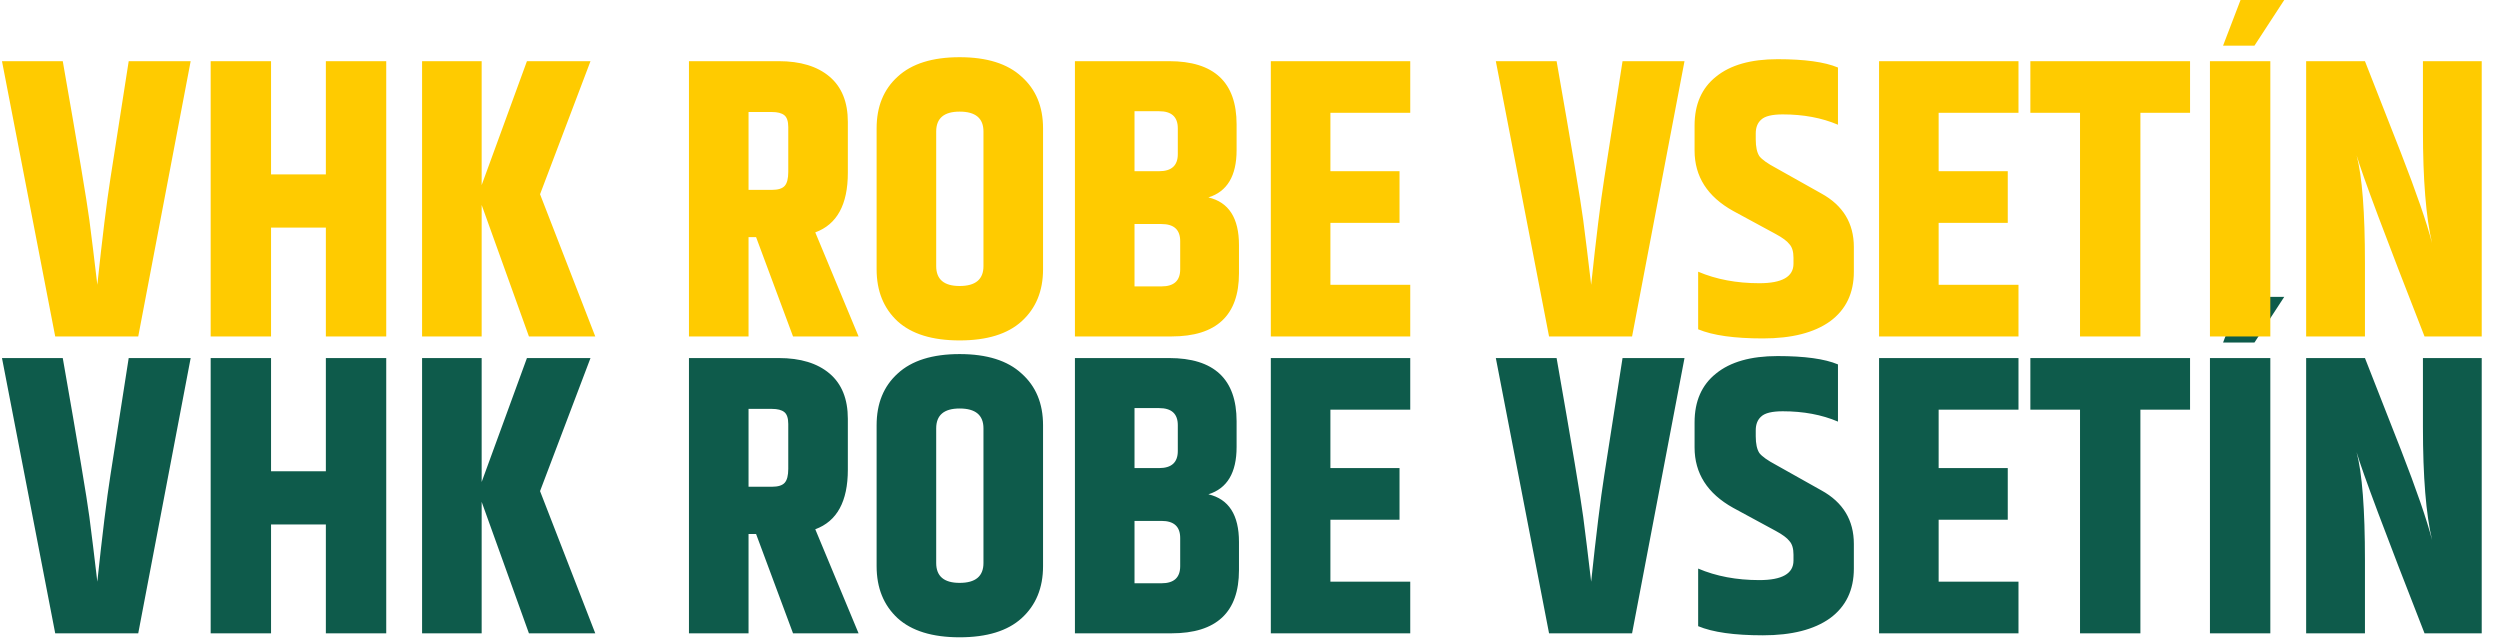
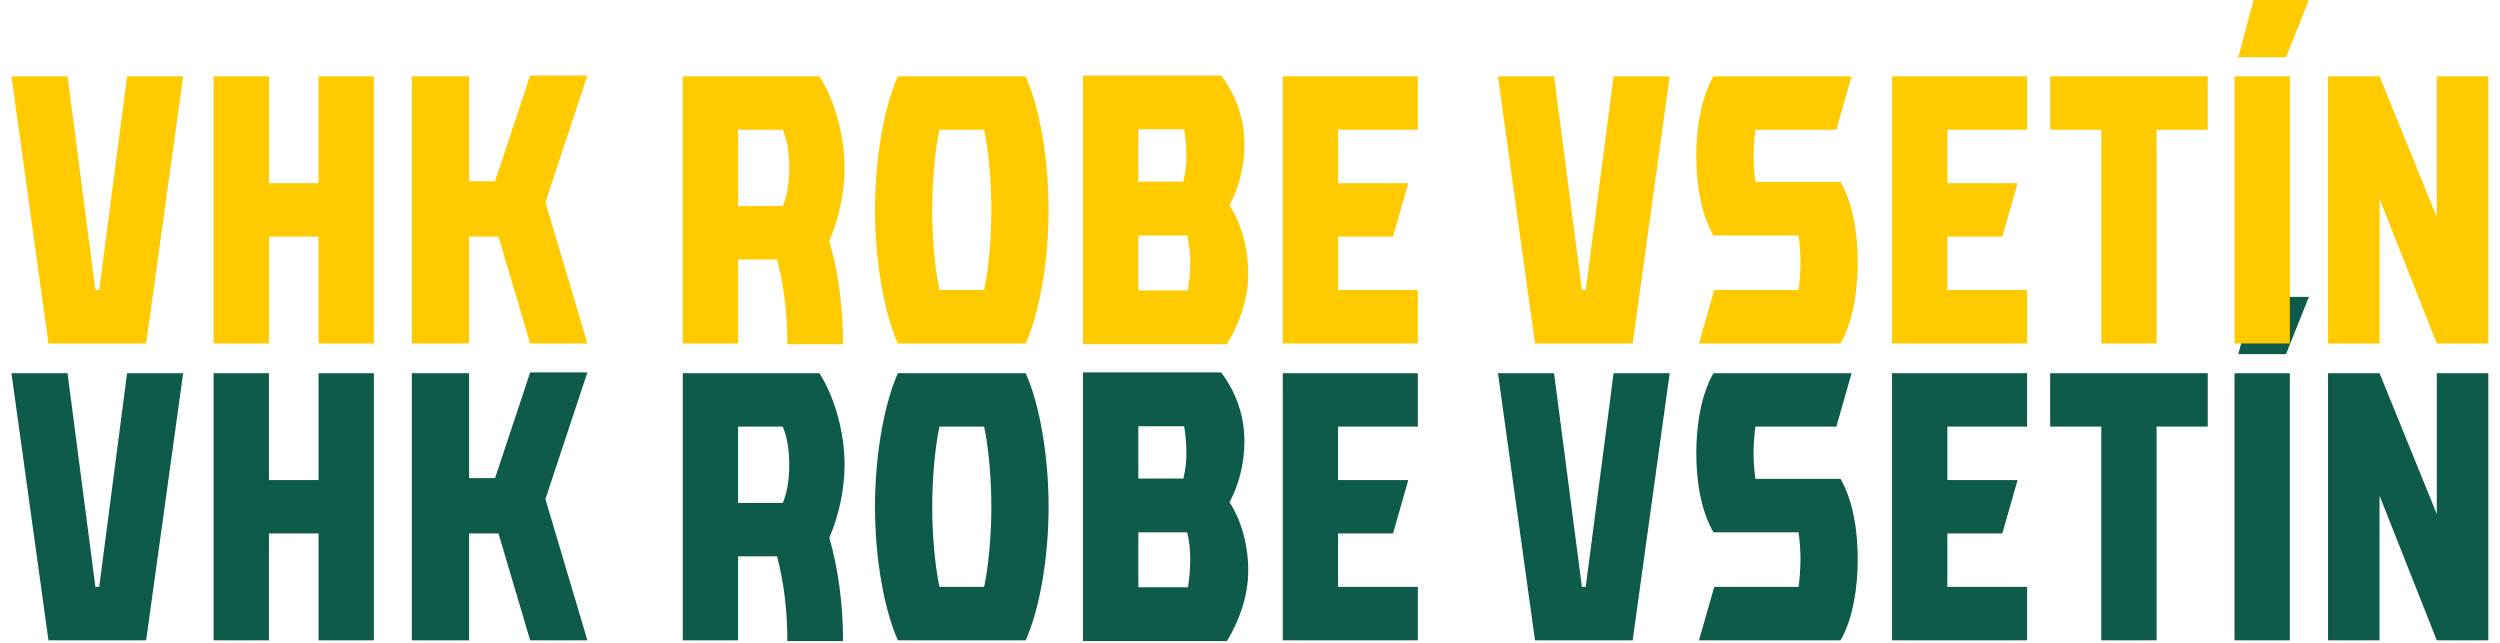
- <svg xmlns="http://www.w3.org/2000/svg" width="1440" height="368" viewBox="0 0 1440 368" fill="none">
-   <path d="M74.131 206.236H109.823L79.622 364.793H31.803L1.144 206.236H36.15C44.997 256.724 50.107 287.23 51.48 297.755C52.852 308.28 54.378 320.711 56.056 335.049C58.954 307.746 61.471 287.307 63.606 273.731L74.131 206.236ZM187.695 206.236H222.472V364.793H187.695V302.102H156.121V364.793H121.344V206.236H156.121V271.443H187.695V206.236ZM277.436 364.793H243.116V206.236H277.436V277.621L303.519 206.236H340.127L311.069 282.883L342.872 364.793H304.663L277.436 289.061V364.793ZM431.16 307.593V364.793H396.84V206.236H448.549C461.056 206.236 470.818 209.21 477.835 215.159C484.851 221.108 488.359 229.802 488.359 241.242V270.528C488.359 288.832 482.106 300.272 469.598 304.848L494.537 364.793H456.785L435.507 307.593H431.16ZM431.16 235.522V280.366H444.659C448.167 280.366 450.608 279.604 451.981 278.078C453.353 276.553 454.04 273.884 454.04 270.07V244.216C454.04 240.86 453.277 238.573 451.752 237.352C450.226 236.132 447.862 235.522 444.659 235.522H431.16ZM566.476 246.733C566.476 239.106 561.9 235.293 552.748 235.293C543.749 235.293 539.249 239.106 539.249 246.733V324.296C539.249 331.922 543.749 335.736 552.748 335.736C561.9 335.736 566.476 331.922 566.476 324.296V246.733ZM504.929 244.903C504.929 232.395 508.972 222.48 517.056 215.159C525.14 207.685 537.037 203.948 552.748 203.948C568.459 203.948 580.357 207.685 588.441 215.159C596.678 222.48 600.796 232.395 600.796 244.903V326.126C600.796 338.634 596.678 348.625 588.441 356.099C580.357 363.42 568.459 367.081 552.748 367.081C537.037 367.081 525.14 363.42 517.056 356.099C508.972 348.625 504.929 338.634 504.929 326.126V244.903ZM712.28 242.615V257.487C712.28 272.282 706.865 281.358 696.035 284.714C707.78 287.459 713.653 296.611 713.653 312.169V328.414C713.653 352.667 700.687 364.793 674.757 364.793H619.159V206.236H673.384C699.315 206.236 712.28 218.362 712.28 242.615ZM667.664 235.064H653.479V269.613H667.664C674.833 269.613 678.418 266.333 678.418 259.774V244.903C678.418 238.344 674.833 235.064 667.664 235.064ZM679.79 326.126V309.881C679.79 303.322 676.206 300.043 669.037 300.043H653.479V335.964H669.037C676.206 335.964 679.79 332.685 679.79 326.126ZM731.994 206.236H812.302V235.979H766.314V269.613H806.125V299.357H766.314V335.049H812.302V364.793H731.994V206.236ZM934.582 206.236H970.275L940.074 364.793H892.255L861.596 206.236H896.602C905.449 256.724 910.559 287.23 911.931 297.755C913.304 308.28 914.83 320.711 916.507 335.049C919.406 307.746 921.922 287.307 924.058 273.731L934.582 206.236ZM976.075 243.301C976.075 231.098 980.194 221.718 988.431 215.159C996.667 208.447 1008.49 205.092 1023.89 205.092C1039.45 205.092 1051.05 206.693 1058.67 209.896V242.843C1049.37 238.878 1038.77 236.895 1026.87 236.895C1020.77 236.895 1016.65 237.886 1014.51 239.869C1012.38 241.699 1011.31 244.369 1011.31 247.877V251.309C1011.31 255.58 1012 258.783 1013.37 260.918C1014.89 262.901 1018.1 265.189 1022.98 267.782L1049.06 282.426C1061.57 289.289 1067.82 299.585 1067.82 313.313V327.499C1067.82 339.854 1063.25 349.387 1054.1 356.099C1044.94 362.658 1032.05 365.937 1015.43 365.937C998.955 365.937 986.524 364.183 978.135 360.675V327.499C988.507 331.922 1000.25 334.134 1013.37 334.134C1026.49 334.134 1033.05 330.397 1033.05 322.923V319.491C1033.05 315.983 1032.28 313.39 1030.76 311.712C1029.39 309.881 1026.72 307.898 1022.75 305.763L998.269 292.493C983.473 284.256 976.075 272.663 976.075 257.715V243.301ZM1082.34 206.236H1162.65V235.979H1116.66V269.613H1156.47V299.357H1116.66V335.049H1162.65V364.793H1082.34V206.236ZM1261.47 206.236V235.979H1232.87V364.793H1198.09V235.979H1169.49V206.236H1261.47ZM1272.93 364.793V206.236H1307.71V364.793H1272.93ZM1290.55 171.001H1315.72L1298.56 197.313H1280.48L1290.55 171.001ZM1395.61 206.236H1429.47V364.793H1396.53C1373.95 307.136 1360.91 272.358 1357.4 260.461C1360.61 272.511 1362.21 293.255 1362.21 322.694V364.793H1328.34V206.236H1362.21L1383.03 259.317C1391.87 282.044 1397.82 299.28 1400.87 311.025C1397.37 296.23 1395.61 274.57 1395.61 246.047V206.236Z" fill="#0E5B4B" />
-   <path d="M74.131 35.236H109.823L79.622 193.793H31.803L1.144 35.236H36.15C44.997 85.724 50.107 116.23 51.48 126.755C52.852 137.28 54.378 149.711 56.056 164.049C58.954 136.746 61.471 116.307 63.606 102.731L74.131 35.236ZM187.695 35.236H222.472V193.793H187.695V131.102H156.121V193.793H121.344V35.236H156.121V100.443H187.695V35.236ZM277.436 193.793H243.116V35.236H277.436V106.621L303.519 35.236H340.127L311.069 111.883L342.872 193.793H304.663L277.436 118.061V193.793ZM431.16 136.593V193.793H396.84V35.236H448.549C461.056 35.236 470.818 38.21 477.835 44.159C484.851 50.108 488.359 58.802 488.359 70.242V99.528C488.359 117.832 482.106 129.272 469.598 133.848L494.537 193.793H456.785L435.507 136.593H431.16ZM431.16 64.522V109.366H444.659C448.167 109.366 450.608 108.604 451.981 107.078C453.353 105.553 454.04 102.884 454.04 99.07V73.216C454.04 69.861 453.277 67.573 451.752 66.352C450.226 65.132 447.862 64.522 444.659 64.522H431.16ZM566.476 75.733C566.476 68.106 561.9 64.293 552.748 64.293C543.749 64.293 539.249 68.106 539.249 75.733V153.296C539.249 160.922 543.749 164.736 552.748 164.736C561.9 164.736 566.476 160.922 566.476 153.296V75.733ZM504.929 73.903C504.929 61.395 508.972 51.48 517.056 44.159C525.14 36.685 537.037 32.948 552.748 32.948C568.459 32.948 580.357 36.685 588.441 44.159C596.678 51.48 600.796 61.395 600.796 73.903V155.126C600.796 167.634 596.678 177.625 588.441 185.099C580.357 192.42 568.459 196.081 552.748 196.081C537.037 196.081 525.14 192.42 517.056 185.099C508.972 177.625 504.929 167.634 504.929 155.126V73.903ZM712.28 71.615V86.487C712.28 101.282 706.865 110.358 696.035 113.714C707.78 116.459 713.653 125.611 713.653 141.169V157.414C713.653 181.667 700.687 193.793 674.757 193.793H619.159V35.236H673.384C699.315 35.236 712.28 47.362 712.28 71.615ZM667.664 64.064H653.479V98.613H667.664C674.833 98.613 678.418 95.333 678.418 88.775V73.903C678.418 67.344 674.833 64.064 667.664 64.064ZM679.79 155.126V138.881C679.79 132.322 676.206 129.043 669.037 129.043H653.479V164.964H669.037C676.206 164.964 679.79 161.685 679.79 155.126ZM731.994 35.236H812.302V64.98H766.314V98.613H806.125V128.357H766.314V164.049H812.302V193.793H731.994V35.236ZM934.582 35.236H970.275L940.074 193.793H892.255L861.596 35.236H896.602C905.449 85.724 910.559 116.23 911.931 126.755C913.304 137.28 914.83 149.711 916.507 164.049C919.406 136.746 921.922 116.307 924.058 102.731L934.582 35.236ZM976.075 72.301C976.075 60.098 980.194 50.718 988.431 44.159C996.667 37.447 1008.49 34.092 1023.89 34.092C1039.45 34.092 1051.05 35.693 1058.67 38.896V71.843C1049.37 67.878 1038.77 65.895 1026.87 65.895C1020.77 65.895 1016.65 66.886 1014.51 68.869C1012.38 70.699 1011.31 73.369 1011.31 76.877V80.309C1011.31 84.58 1012 87.783 1013.37 89.918C1014.89 91.901 1018.1 94.189 1022.98 96.782L1049.06 111.426C1061.57 118.289 1067.82 128.585 1067.82 142.313V156.499C1067.82 168.854 1063.25 178.387 1054.1 185.099C1044.94 191.658 1032.05 194.937 1015.43 194.937C998.955 194.937 986.524 193.183 978.135 189.675V156.499C988.507 160.922 1000.25 163.134 1013.37 163.134C1026.49 163.134 1033.05 159.397 1033.05 151.923V148.491C1033.05 144.983 1032.28 142.39 1030.76 140.712C1029.39 138.881 1026.72 136.898 1022.75 134.763L998.269 121.493C983.473 113.256 976.075 101.663 976.075 86.715V72.301ZM1082.34 35.236H1162.65V64.98H1116.66V98.613H1156.47V128.357H1116.66V164.049H1162.65V193.793H1082.34V35.236ZM1261.47 35.236V64.98H1232.87V193.793H1198.09V64.98H1169.49V35.236H1261.47ZM1272.93 193.793V35.236H1307.71V193.793H1272.93ZM1290.55 0.001H1315.72L1298.56 26.312H1280.48L1290.55 0.001ZM1395.61 35.236H1429.47V193.793H1396.53C1373.95 136.136 1360.91 101.358 1357.4 89.461C1360.61 101.511 1362.21 122.255 1362.21 151.694V193.793H1328.34V35.236H1362.21L1383.03 88.317C1391.87 111.044 1397.82 128.28 1400.87 140.025C1397.37 125.23 1395.61 103.57 1395.61 75.047V35.236Z" fill="#FFCB00" />
+ <svg xmlns="http://www.w3.org/2000/svg" width="1440" height="370" viewBox="0 0 1440 370" fill="none">
+   <path d="M38.905 214.96L54.95 338.048H57.148L73.193 214.96H105.504L84.183 368.82H27.915L6.594 214.96H38.905ZM154.907 214.96V276.504H183.481V214.96H215.352V368.82H183.481V307.276H154.907V368.82H123.036V214.96H154.907ZM270.199 214.96V275.405H285.146L305.367 214.52H338.337L314.159 287.494L338.337 368.82H305.367L287.124 307.276H270.199V368.82H237.229V214.96H270.199ZM471.967 214.96C480.979 229.027 486.474 249.469 486.474 267.712C486.474 281.779 483.177 297.165 477.682 309.694C482.737 327.278 485.595 347.499 485.595 369.26H453.504C453.504 351.456 451.526 335.41 447.569 320.464H425.15V368.82H393.279V214.96H471.967ZM450.866 289.692C453.284 284.197 454.603 276.284 454.603 267.712C454.603 259.14 453.284 251.227 450.866 245.732H425.15V289.692H450.866ZM517.174 368.82C509.041 350.577 503.986 320.904 503.986 291.89C503.986 262.876 509.041 233.203 517.174 214.96H590.807C598.94 233.203 603.995 262.876 603.995 291.89C603.995 320.904 598.94 350.577 590.807 368.82H517.174ZM566.849 338.048C569.486 325.959 571.025 307.496 571.025 291.89C571.025 276.284 569.486 257.821 566.849 245.732H541.132C538.495 257.821 536.956 276.284 536.956 291.89C536.956 307.496 538.495 325.959 541.132 338.048H566.849ZM703.379 214.52C711.951 225.73 716.787 239.578 716.787 254.084C716.787 267.272 713.49 279.361 708.214 289.252C715.028 299.803 718.985 313.87 718.985 328.816C718.985 343.323 713.709 357.83 706.676 369.26H623.811V214.52H703.379ZM655.682 338.268H684.256C685.135 332.993 685.575 327.058 685.575 322.222C685.575 317.387 685.135 311.892 683.817 306.617H655.682V338.268ZM655.682 275.625H681.619C682.937 270.35 683.377 265.514 683.377 260.678C683.377 255.843 682.937 250.787 682.058 245.512H655.682V275.625ZM738.863 368.82V214.96H816.672V245.732H770.734V276.504H811.177L802.385 307.276H770.734V338.048H816.672V368.82H738.863ZM895.137 214.96L911.183 338.048H913.381L929.426 214.96H961.737L940.416 368.82H884.147L862.827 214.96H895.137ZM1060.16 275.845C1067.63 288.813 1070.05 306.617 1070.05 322.003C1070.05 337.389 1067.63 355.852 1060.16 368.82H978.61L987.402 338.048H1035.98C1036.64 333.432 1037.08 326.618 1037.08 322.003C1037.08 317.387 1036.64 311.232 1035.98 306.617H986.962C979.489 293.648 977.071 276.504 977.071 261.118C977.071 245.732 979.489 227.928 986.962 214.96H1066.53L1057.74 245.732H1011.14C1010.48 250.348 1010.04 256.502 1010.04 261.118C1010.04 265.734 1010.48 271.229 1011.14 275.845H1060.16ZM1089.81 368.82V214.96H1167.62V245.732H1121.68V276.504H1162.13L1153.34 307.276H1121.68V338.048H1167.62V368.82H1089.81ZM1180.88 245.732V214.96H1271.66V245.732H1242.21V368.82H1210.34V245.732H1180.88ZM1318.95 214.96V368.82H1287.07V214.96H1318.95ZM1329.94 171L1316.75 203.97H1289.27L1298.06 171H1329.94ZM1370.62 214.96L1403.59 296.066V214.96H1433.27V368.82H1403.59L1370.62 285.516V368.82H1340.95V214.96H1370.62Z" fill="#0E5B4B" />
+   <path d="M38.905 43.96L54.95 167.048H57.148L73.193 43.96H105.504L84.183 197.82H27.915L6.594 43.96H38.905ZM154.907 43.96V105.504H183.481V43.96H215.352V197.82H183.481V136.276H154.907V197.82H123.036V43.96H154.907ZM270.199 43.96V104.405H285.146L305.367 43.52H338.337L314.159 116.494L338.337 197.82H305.367L287.124 136.276H270.199V197.82H237.229V43.96H270.199ZM471.967 43.96C480.979 58.027 486.474 78.469 486.474 96.712C486.474 110.779 483.177 126.165 477.682 138.694C482.737 156.278 485.595 176.499 485.595 198.26H453.504C453.504 180.456 451.526 164.41 447.569 149.464H425.15V197.82H393.279V43.96H471.967ZM450.866 118.692C453.284 113.197 454.603 105.284 454.603 96.712C454.603 88.14 453.284 80.227 450.866 74.732H425.15V118.692H450.866ZM517.174 197.82C509.041 179.577 503.986 149.904 503.986 120.89C503.986 91.876 509.041 62.203 517.174 43.96H590.807C598.94 62.203 603.995 91.876 603.995 120.89C603.995 149.904 598.94 179.577 590.807 197.82H517.174ZM566.849 167.048C569.486 154.959 571.025 136.496 571.025 120.89C571.025 105.284 569.486 86.821 566.849 74.732H541.132C538.495 86.821 536.956 105.284 536.956 120.89C536.956 136.496 538.495 154.959 541.132 167.048H566.849ZM703.379 43.52C711.951 54.73 716.787 68.578 716.787 83.085C716.787 96.272 713.49 108.361 708.214 118.252C715.028 128.803 718.985 142.87 718.985 157.816C718.985 172.323 713.709 186.83 706.676 198.26H623.811V43.52H703.379ZM655.682 167.268H684.256C685.135 161.993 685.575 156.058 685.575 151.222C685.575 146.387 685.135 140.892 683.817 135.617H655.682V167.268ZM655.682 104.625H681.619C682.937 99.35 683.377 94.514 683.377 89.678C683.377 84.843 682.937 79.787 682.058 74.512H655.682V104.625ZM738.863 197.82V43.96H816.672V74.732H770.734V105.504H811.177L802.385 136.276H770.734V167.048H816.672V197.82H738.863ZM895.137 43.96L911.183 167.048H913.381L929.426 43.96H961.737L940.416 197.82H884.147L862.827 43.96H895.137ZM1060.16 104.845C1067.63 117.813 1070.05 135.617 1070.05 151.003C1070.05 166.389 1067.63 184.852 1060.16 197.82H978.61L987.402 167.048H1035.98C1036.64 162.432 1037.08 155.618 1037.08 151.003C1037.08 146.387 1036.64 140.232 1035.98 135.617H986.962C979.489 122.648 977.071 105.504 977.071 90.118C977.071 74.732 979.489 56.928 986.962 43.96H1066.53L1057.74 74.732H1011.14C1010.48 79.348 1010.04 85.502 1010.04 90.118C1010.04 94.734 1010.48 100.229 1011.14 104.845H1060.16ZM1089.81 197.82V43.96H1167.62V74.732H1121.68V105.504H1162.13L1153.34 136.276H1121.68V167.048H1167.62V197.82H1089.81ZM1180.88 74.732V43.96H1271.66V74.732H1242.21V197.82H1210.34V74.732H1180.88ZM1318.95 43.96V197.82H1287.07V43.96H1318.95ZM1329.94 5.77521e-05L1316.75 32.97H1289.27L1298.06 5.77521e-05H1329.94ZM1370.62 43.96L1403.59 125.066V43.96H1433.27V197.82H1403.59L1370.62 114.516V197.82H1340.95V43.96H1370.62Z" fill="#FFCB00" />
</svg>
